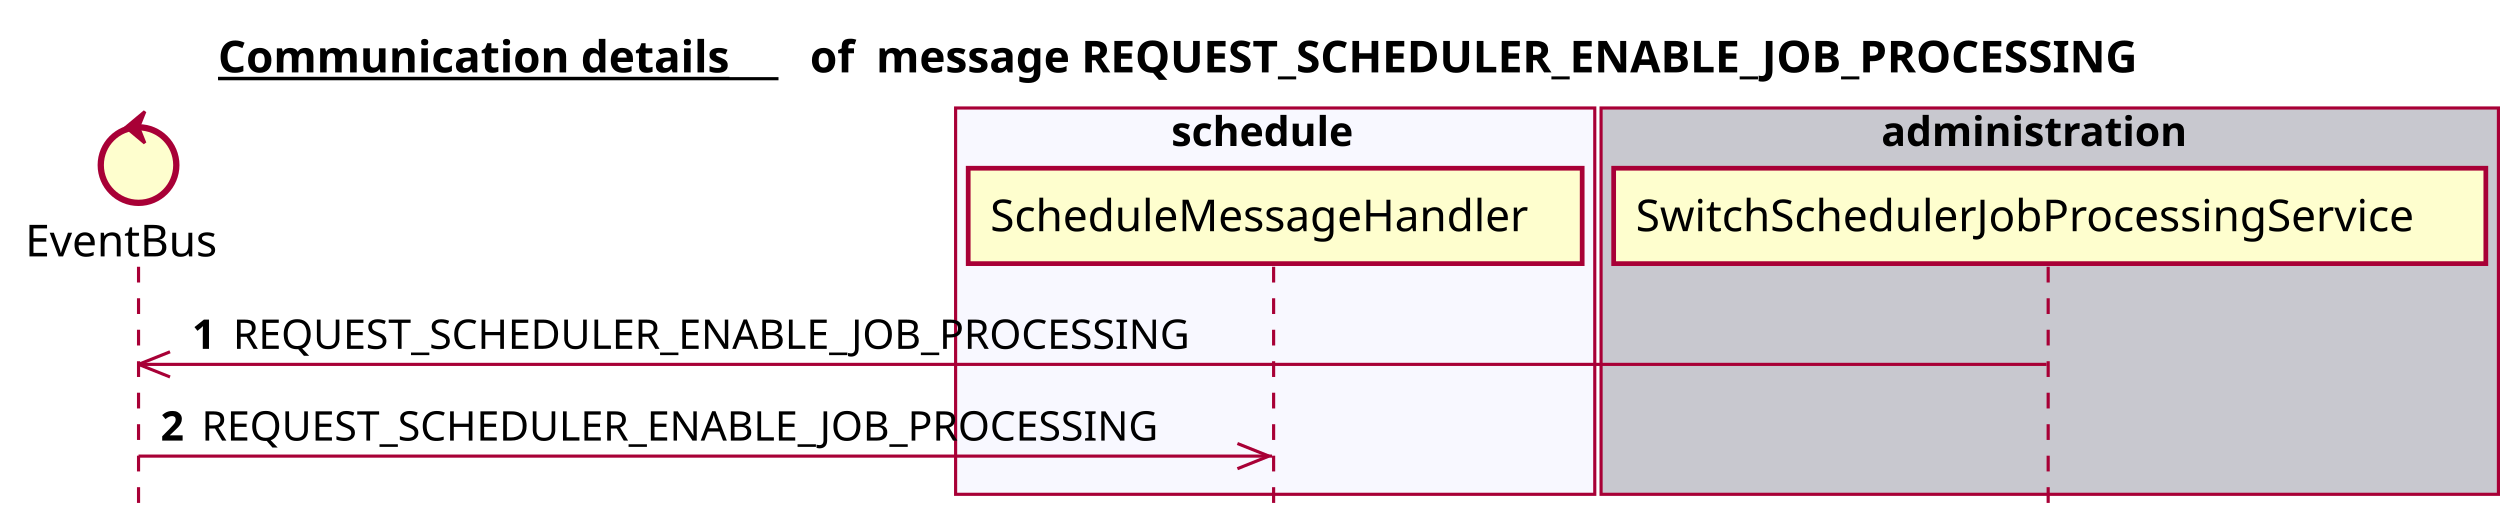
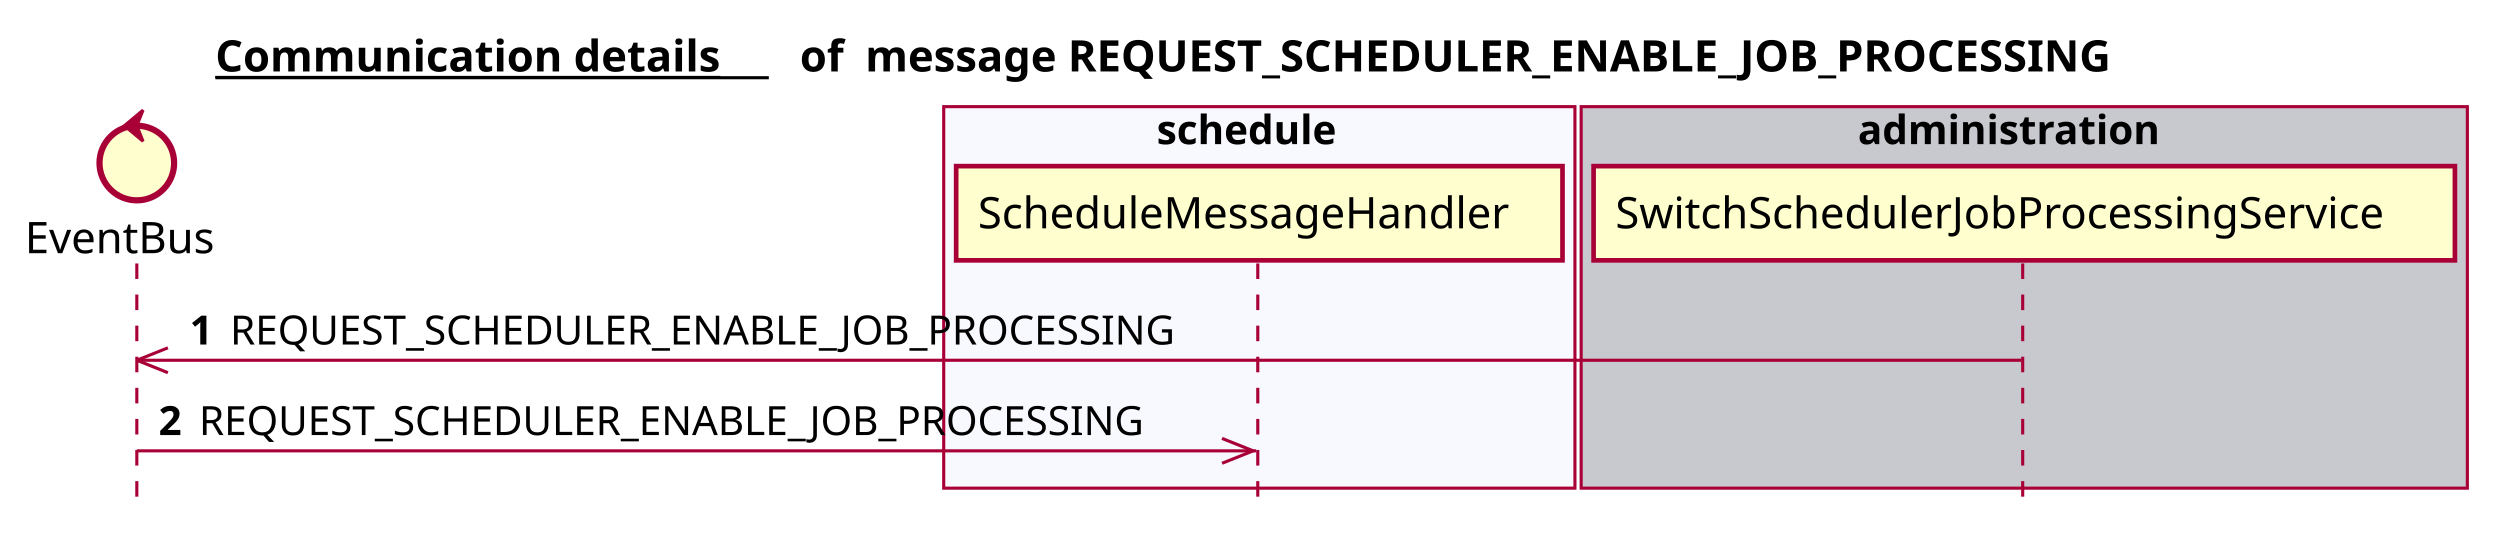
- <svg xmlns="http://www.w3.org/2000/svg" contentScriptType="application/ecmascript" contentStyleType="text/css" height="163px" preserveAspectRatio="none" style="width:794px;height:163px;" version="1.1" viewBox="0 0 794 163" width="794px" zoomAndPan="magnify">
+ <svg xmlns="http://www.w3.org/2000/svg" contentScriptType="application/ecmascript" contentStyleType="text/css" height="174px" preserveAspectRatio="none" style="width:804px;height:174px;" version="1.1" viewBox="0 0 804 174" width="804px" zoomAndPan="magnify">
  <defs />
  <g>
    <text fill="#000000" font-family="sans-serif" font-size="14" font-weight="bold" lengthAdjust="spacingAndGlyphs" text-decoration="underline" textLength="178" x="69.25" y="22.995">Communication details</text>
    <line style="stroke: #000000; stroke-width: 1.0;" x1="69.25" x2="247.25" y1="24.995" y2="24.995" />
    <text fill="#000000" font-family="sans-serif" font-size="14" font-weight="bold" lengthAdjust="spacingAndGlyphs" textLength="16" x="257.25" y="22.995">of</text>
    <text fill="#000000" font-family="sans-serif" font-size="14" font-weight="bold" lengthAdjust="spacingAndGlyphs" textLength="450" x="278.25" y="22.995">message REQUEST_SCHEDULER_ENABLE_JOB_PROCESSING</text>
    <rect fill="#F8F8FF" height="122.695" style="stroke: #A80036; stroke-width: 1.0;" width="203" x="303.5" y="34.297" />
    <text fill="#000000" font-family="sans-serif" font-size="13" font-weight="bold" lengthAdjust="spacingAndGlyphs" textLength="66" x="372" y="46.364">schedule</text>
    <rect fill="#C8C8CF" height="122.695" style="stroke: #A80036; stroke-width: 1.0;" width="285" x="508.5" y="34.297" />
    <text fill="#000000" font-family="sans-serif" font-size="13" font-weight="bold" lengthAdjust="spacingAndGlyphs" textLength="107" x="597.5" y="46.364">administration</text>
    <line style="stroke: #A80036; stroke-width: 1.0; stroke-dasharray: 5.0,5.0;" x1="44" x2="44" y1="84.727" y2="162.992" />
    <line style="stroke: #A80036; stroke-width: 1.0; stroke-dasharray: 5.0,5.0;" x1="404.5" x2="404.5" y1="84.727" y2="162.992" />
    <line style="stroke: #A80036; stroke-width: 1.0; stroke-dasharray: 5.0,5.0;" x1="650.5" x2="650.5" y1="84.727" y2="162.992" />
    <text fill="#000000" font-family="sans-serif" font-size="14" lengthAdjust="spacingAndGlyphs" textLength="66" x="8" y="81.425">EventBus</text>
    <ellipse cx="44" cy="52.43" fill="#FEFECE" rx="12" ry="12" style="stroke: #A80036; stroke-width: 2.0;" />
    <polygon fill="#A80036" points="40,40.43,46,35.43,44,40.43,46,45.43,40,40.43" style="stroke: #A80036; stroke-width: 1.0;" />
    <rect fill="#FEFECE" height="30.297" style="stroke: #A80036; stroke-width: 1.5;" width="195" x="307.5" y="53.43" />
    <text fill="#000000" font-family="sans-serif" font-size="14" lengthAdjust="spacingAndGlyphs" textLength="181" x="314.5" y="73.425">ScheduleMessageHandler</text>
    <rect fill="#FEFECE" height="30.297" style="stroke: #A80036; stroke-width: 1.5;" width="277" x="512.5" y="53.43" />
    <text fill="#000000" font-family="sans-serif" font-size="14" lengthAdjust="spacingAndGlyphs" textLength="263" x="519.5" y="73.425">SwitchSchedulerJobProcessingService</text>
-     <line style="stroke: #A80036; stroke-width: 1.0;" x1="44" x2="54" y1="115.727" y2="111.727" />
-     <line style="stroke: #A80036; stroke-width: 1.0;" x1="44" x2="54" y1="115.727" y2="119.727" />
-     <line style="stroke: #A80036; stroke-width: 1.0;" x1="44" x2="650" y1="115.727" y2="115.727" />
+     <line style="stroke: #A80036; stroke-width: 1.0;" x1="44" x2="54" y1="115.859" y2="111.859" />
+     <line style="stroke: #A80036; stroke-width: 1.0;" x1="44" x2="54" y1="115.859" y2="119.859" />
+     <line style="stroke: #A80036; stroke-width: 1.0;" x1="44" x2="650" y1="115.859" y2="115.859" />
    <text fill="#000000" font-family="sans-serif" font-size="13" font-weight="bold" lengthAdjust="spacingAndGlyphs" textLength="9" x="61" y="110.793">1</text>
    <text fill="#000000" font-family="sans-serif" font-size="13" lengthAdjust="spacingAndGlyphs" textLength="324" x="74" y="110.793">REQUEST_SCHEDULER_ENABLE_JOB_PROCESSING</text>
-     <line style="stroke: #A80036; stroke-width: 1.0;" x1="403" x2="393" y1="144.859" y2="140.859" />
-     <line style="stroke: #A80036; stroke-width: 1.0;" x1="403" x2="393" y1="144.859" y2="148.859" />
-     <line style="stroke: #A80036; stroke-width: 1.0;" x1="44" x2="404" y1="144.859" y2="144.859" />
+     <line style="stroke: #A80036; stroke-width: 1.0;" x1="403" x2="393" y1="144.992" y2="140.992" />
+     <line style="stroke: #A80036; stroke-width: 1.0;" x1="403" x2="393" y1="144.992" y2="148.992" />
+     <line style="stroke: #A80036; stroke-width: 1.0;" x1="44" x2="404" y1="144.992" y2="144.992" />
    <text fill="#000000" font-family="sans-serif" font-size="13" font-weight="bold" lengthAdjust="spacingAndGlyphs" textLength="9" x="51" y="139.926">2</text>
    <text fill="#000000" font-family="sans-serif" font-size="13" lengthAdjust="spacingAndGlyphs" textLength="324" x="64" y="139.926">REQUEST_SCHEDULER_ENABLE_JOB_PROCESSING</text>
  </g>
</svg>
